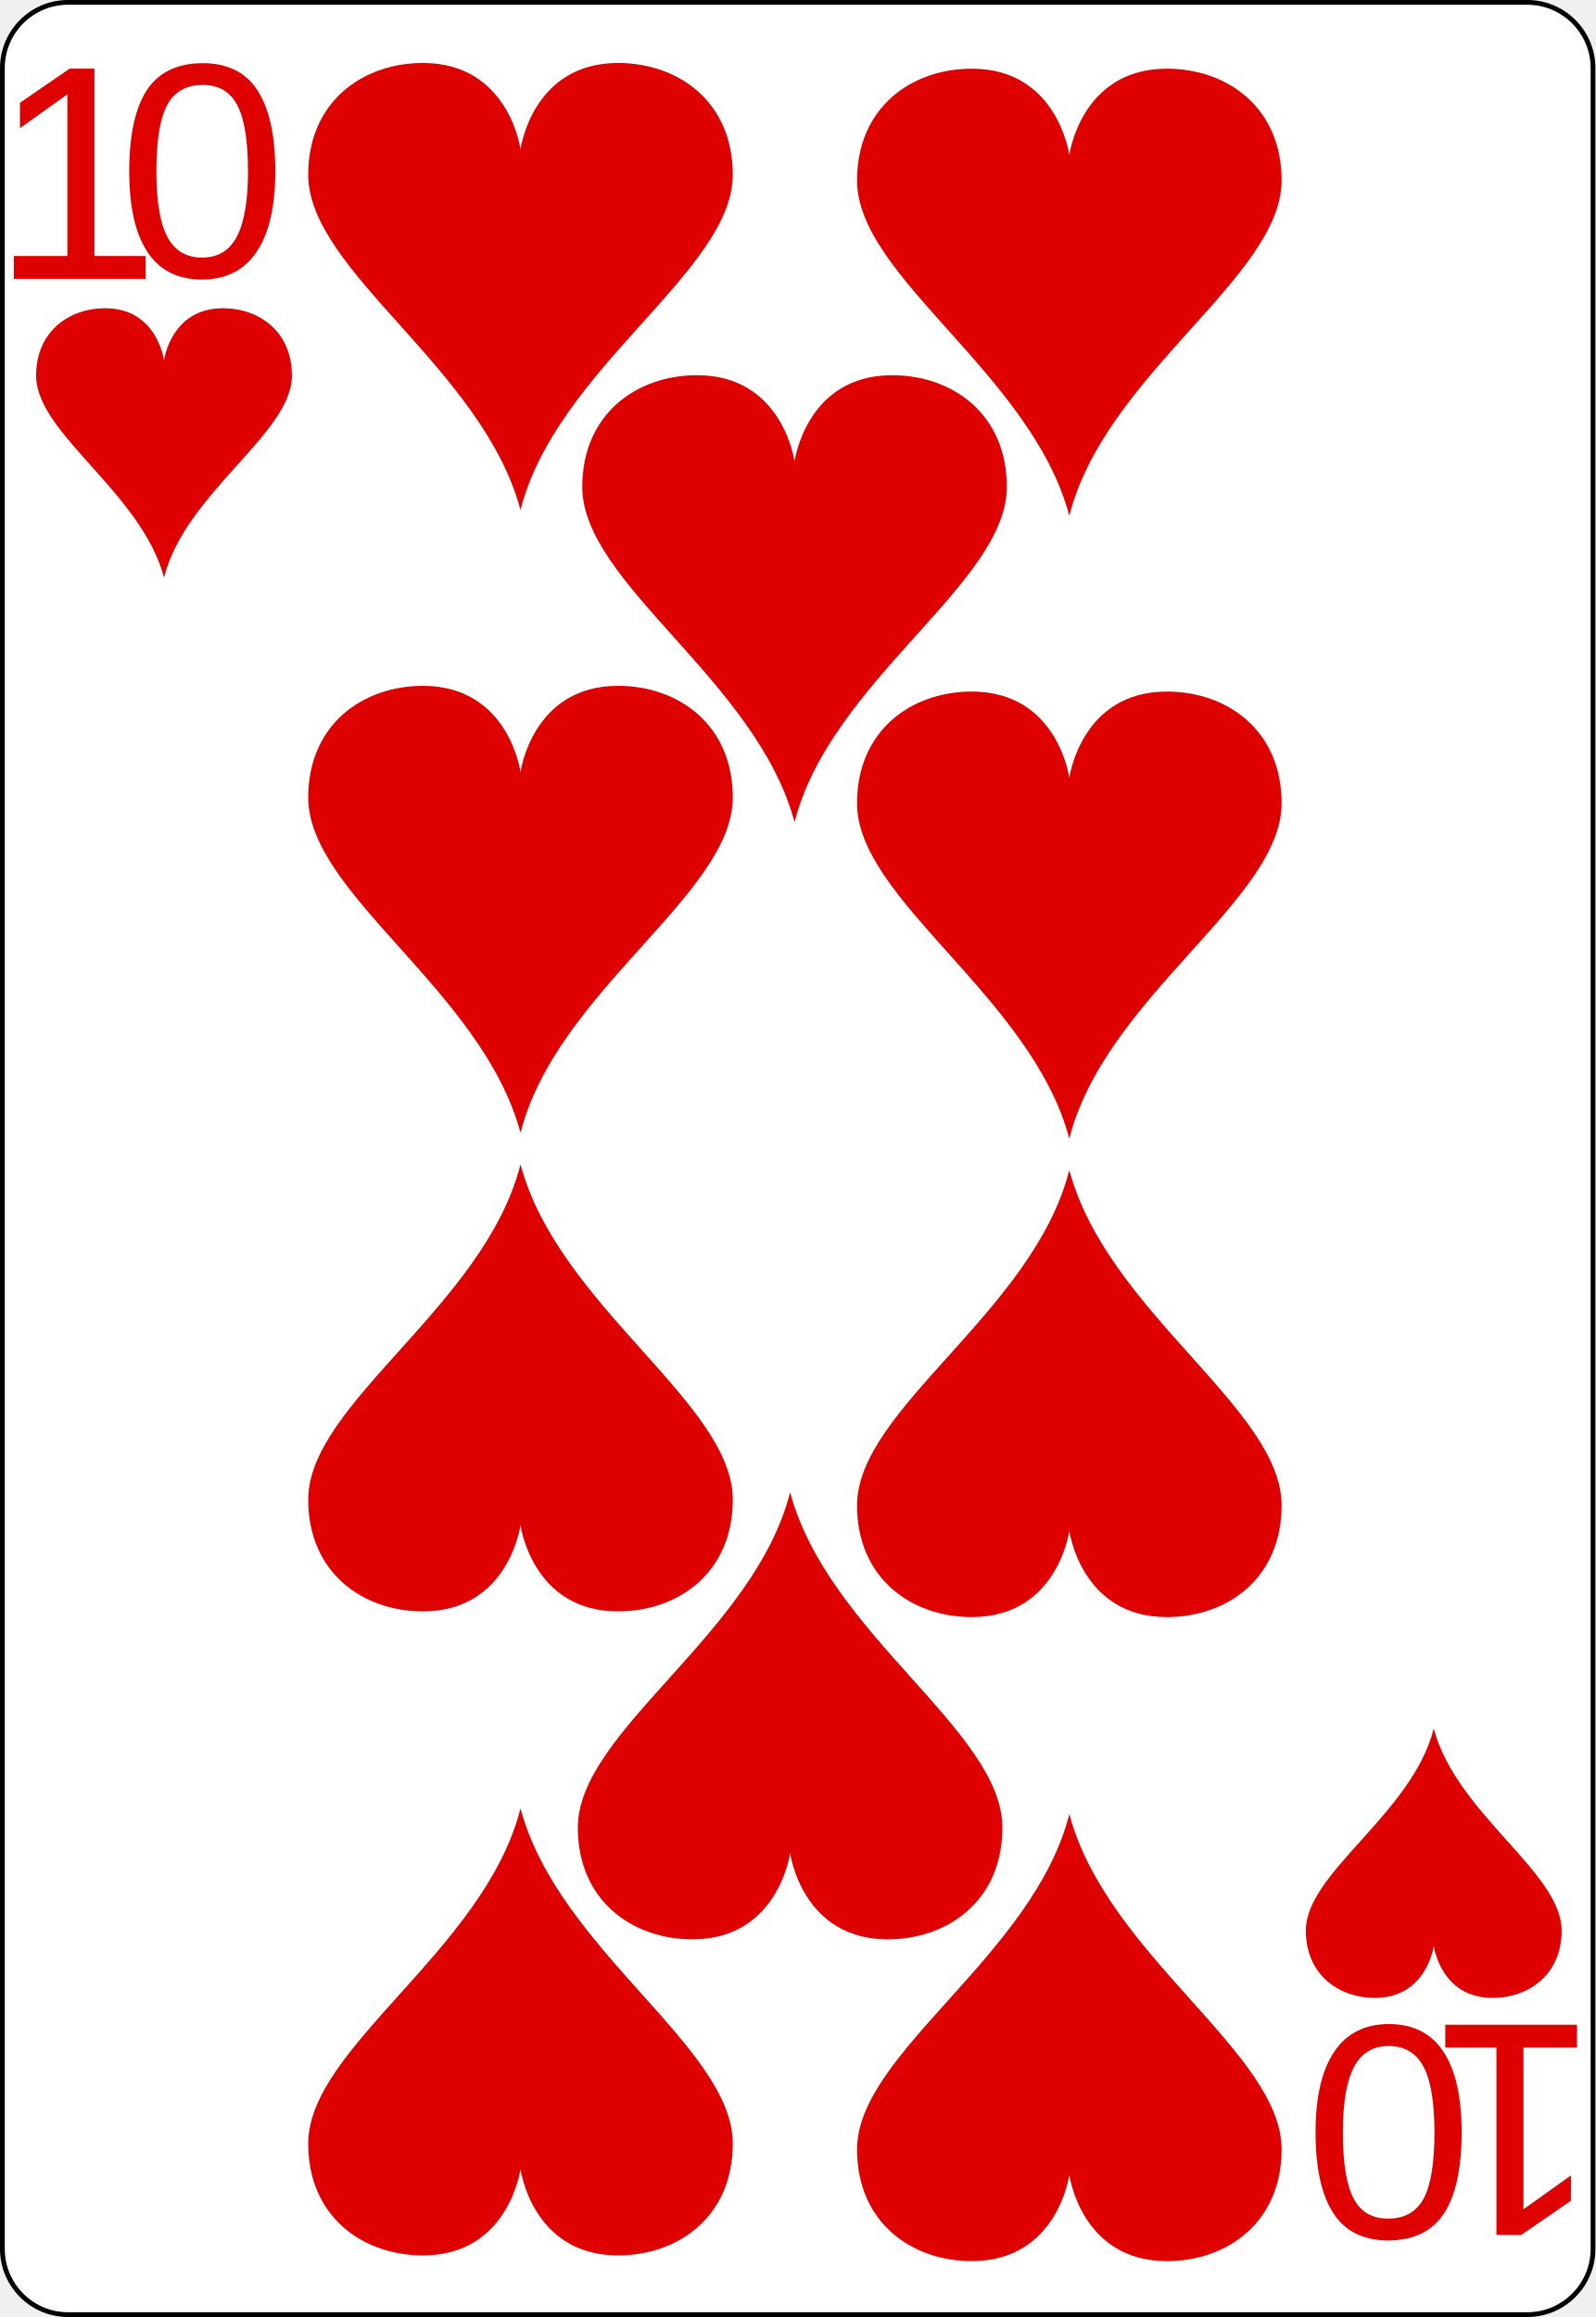
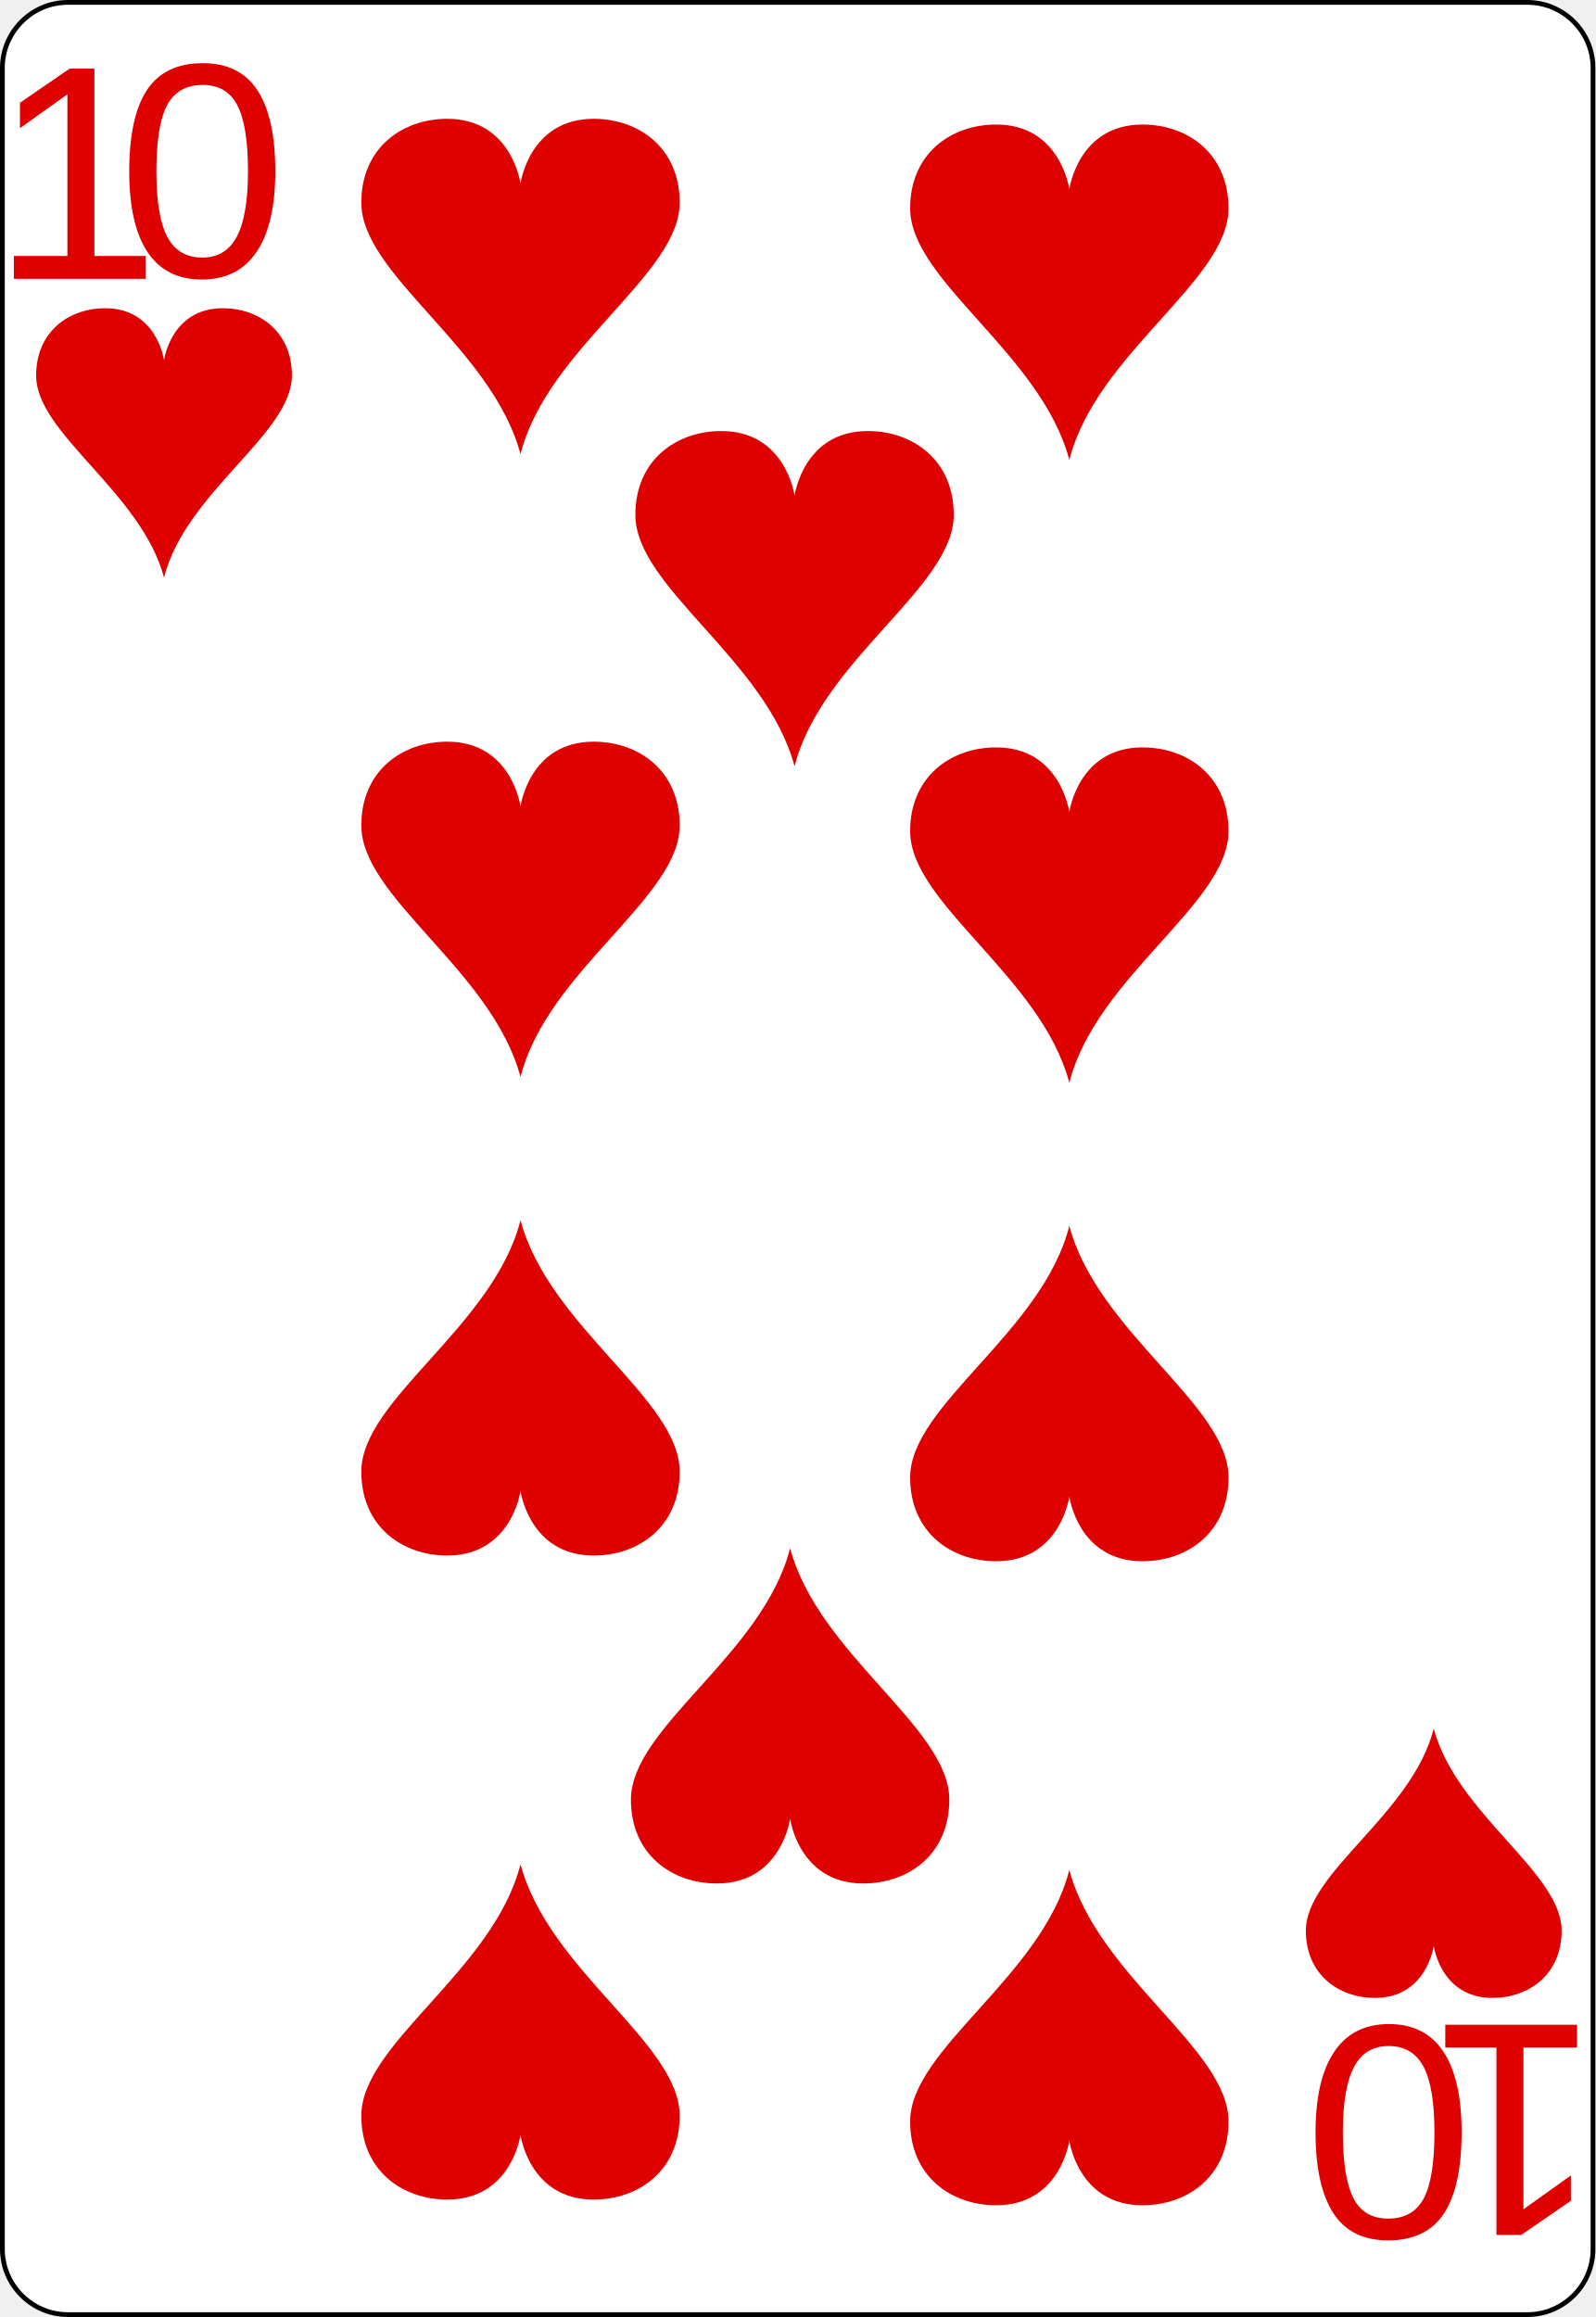
<svg xmlns="http://www.w3.org/2000/svg" xmlns:xlink="http://www.w3.org/1999/xlink" width="167.087pt" height="242.667pt" viewBox="0 0 167.087 242.667" xml:space="preserve" id="svg2" version="1.1">
  <defs id="defs41">
    <radialGradient xlink:href="#linearGradient3773" id="radialGradient3781" cx="-0.158" cy="-8.835" fx="-0.158" fy="-8.835" r="8" gradientTransform="matrix(-1.584269,-0.02349808,0.03071979,-2.477574,-0.2485638,-26.71351)" gradientUnits="userSpaceOnUse" />
    <linearGradient id="linearGradient3773">
      <stop style="stop-color:#000000;stop-opacity:1;" offset="0" id="stop3775" />
      <stop style="stop-color:#000000;stop-opacity:0.649;" offset="1" id="stop3777" />
    </linearGradient>
    <radialGradient xlink:href="#linearGradient3773" id="radialGradient3957" cx="-0.158" cy="-8.835" fx="-0.158" fy="-8.835" r="8" gradientTransform="matrix(-1.584269,-0.02349808,0.03071979,-2.477574,-0.2485638,-26.71351)" gradientUnits="userSpaceOnUse" />
    <linearGradient id="linearGradient3959">
      <stop style="stop-color:#000000;stop-opacity:1;" offset="0" id="stop3961" />
      <stop style="stop-color:#000000;stop-opacity:0.649;" offset="1" id="stop3963" />
    </linearGradient>
    <radialGradient r="81.903" fy="509.476" fx="168.025" cy="509.476" cx="168.025" gradientTransform="matrix(1.25656,-0.7774064,0.3366382,0.5361257,-221.2021,359.2426)" gradientUnits="userSpaceOnUse" id="radialGradient3975" xlink:href="#linearGradient3784-4" />
    <linearGradient id="linearGradient3784-4">
      <stop style="stop-color:#ffffff;stop-opacity:0.435;" offset="0" id="stop3786-8" />
      <stop style="stop-color:#000000;stop-opacity:0;" offset="1" id="stop3788-6" />
    </linearGradient>
    <radialGradient xlink:href="#linearGradient3784-4-5" id="radialGradient3929" gradientUnits="userSpaceOnUse" gradientTransform="matrix(1.25656,-0.7774064,0.3366382,0.5361257,-221.2021,359.2426)" cx="168.025" cy="509.476" fx="168.025" fy="509.476" r="81.903" />
    <linearGradient id="linearGradient3784-4-5">
      <stop style="stop-color:#ffffff;stop-opacity:0.489;" offset="0" id="stop3786-8-0" />
      <stop style="stop-color:#000000;stop-opacity:0;" offset="1" id="stop3788-6-3" />
    </linearGradient>
    <radialGradient xlink:href="#linearGradient3784-4-1" id="radialGradient3927" gradientUnits="userSpaceOnUse" gradientTransform="matrix(1.25656,-0.7774064,0.3366382,0.5361257,-221.2021,359.2426)" cx="168.025" cy="509.476" fx="168.025" fy="509.476" r="81.903" />
    <linearGradient id="linearGradient3784-4-1">
      <stop style="stop-color:#ffffff;stop-opacity:0.237;" offset="0" id="stop3786-8-03" />
      <stop style="stop-color:#000000;stop-opacity:0;" offset="1" id="stop3788-6-6" />
    </linearGradient>
    <radialGradient xlink:href="#linearGradient3768" id="radialGradient3776" cx="-0.206" cy="-4.579" fx="-0.206" fy="-4.579" r="8" gradientTransform="matrix(-1,0,0,-1.720176,-0.4120407,-13.02719)" gradientUnits="userSpaceOnUse" />
    <linearGradient id="linearGradient3768">
      <stop style="stop-color:#df0000;stop-opacity:1;" offset="0" id="stop3770" />
      <stop style="stop-color:#df0000;stop-opacity:0.672;" offset="1" id="stop3772" />
    </linearGradient>
    <radialGradient r="81.903" fy="511.223" fx="171.487" cy="511.223" cx="171.487" gradientTransform="matrix(1.152989,-0.6739155,0.3948202,0.6754904,-233.6326,270.4008)" gradientUnits="userSpaceOnUse" id="radialGradient4013" xlink:href="#linearGradient3784-4-6" />
    <linearGradient id="linearGradient3784-4-6">
      <stop style="stop-color:#ffffff;stop-opacity:0.313;" offset="0" id="stop3786-8-8" />
      <stop style="stop-color:#000000;stop-opacity:0;" offset="1" id="stop3788-6-8" />
    </linearGradient>
    <radialGradient r="81.903" fy="492.632" fx="159.354" cy="492.632" cx="159.354" gradientTransform="matrix(1.089478,-0.715138,0.4464527,0.6562658,-244.9333,290.9185)" gradientUnits="userSpaceOnUse" id="radialGradient4013-8" xlink:href="#linearGradient3784-4-2" />
    <linearGradient id="linearGradient3784-4-2">
      <stop style="stop-color:#ffffff;stop-opacity:0.29;" offset="0" id="stop3786-8-1" />
      <stop style="stop-color:#000000;stop-opacity:0;" offset="1" id="stop3788-6-5" />
    </linearGradient>
    <radialGradient r="81.903" fy="492.632" fx="159.354" cy="492.632" cx="159.354" gradientTransform="matrix(1.089478,-0.715138,0.4464527,0.6562658,-244.9333,290.9185)" gradientUnits="userSpaceOnUse" id="radialGradient3073" xlink:href="#linearGradient3784-4-2" />
  </defs>
  <g id="Layer_x0020_1" style="fill-rule:nonzero;clip-rule:nonzero;stroke:#000000;stroke-miterlimit:4;">
    <path style="fill:#FFFFFF;stroke-width:0.5;" d="M166.837,235.548c0,3.777-3.087,6.869-6.871,6.869H7.111c-3.775,0-6.861-3.092-6.861-6.869V7.12C0.25,3.343,3.336,0.25,7.111,0.25h152.855    c3.784,0,6.871,3.093,6.871,6.87v228.428z" id="path5" />
    <g style="stroke:none;" id="g7">
      <g id="g9">
				
			</g>
    </g>
    <g id="g15">
			
		</g>
    <g id="g19">
			
		</g>
    <g style="stroke:none;" id="g23">
      <g id="g25">
				
			</g>
    </g>
    <g style="stroke:none;" id="g31">
      <g id="g33">
				
			</g>
    </g>
  </g>
  <text xml:space="preserve" style="font-size:32px;font-style:normal;font-weight:normal;line-height:125%;letter-spacing:0px;word-spacing:0px;fill:#df0000;fill-opacity:1;stroke:none;font-family:Bitstream Vera Sans" x="-0.987" y="29.203" id="text3788">
    <tspan id="tspan3790" x="-0.987" y="29.203" style="font-style:normal;font-variant:normal;font-weight:normal;font-stretch:normal;fill:#df0000;fill-opacity:1;font-family:Arial;-inkscape-font-specification:Arial">1</tspan>
  </text>
  <g transform="matrix(1.674307,0,0,1.566992,17.17751,46.38532)" id="layer1-9-6" style="fill:#df0000;fill-opacity:1">
    <path style="fill:#df0000;fill-opacity:1" id="hl-8" d="M 3.676,-9 C 0.433,-9 0,-5.523 0,-5.523 0,-5.523 -0.433,-9 -3.676,-9 -5.946,-9 -8,-7.441 -8,-4.5 -8,-0.614 -1.421,3.294 0,9 1.352,3.299 8,-0.614 8,-4.5 8,-7.441 5.946,-9 3.676,-9 z" />
  </g>
  <g transform="matrix(-1.674307,0,0,-1.566992,150.156,195.1431)" id="layer1-9-6-5" style="fill:#df0000;fill-opacity:1">
    <path style="fill:#df0000;fill-opacity:1" id="hl-8-1" d="M 3.676,-9 C 0.433,-9 0,-5.523 0,-5.523 0,-5.523 -0.433,-9 -3.676,-9 -5.946,-9 -8,-7.441 -8,-4.5 -8,-0.614 -1.421,3.294 0,9 1.352,3.299 8,-0.614 8,-4.5 8,-7.441 5.946,-9 3.676,-9 z" />
  </g>
-   <g transform="matrix(2.779008,0,0,2.600887,54.51227,30.00377)" id="layer1-9-6-8" style="fill:#df0000;fill-opacity:1">
+   <g transform="matrix(2.084,0,0,1.951,54.51227,30.00377)" id="layer1-9-6-8" style="fill:#df0000;fill-opacity:1">
    <path style="fill:#df0000;fill-opacity:1" id="hl-8-8" d="M 3.676,-9 C 0.433,-9 0,-5.523 0,-5.523 0,-5.523 -0.433,-9 -3.676,-9 -5.946,-9 -8,-7.441 -8,-4.5 -8,-0.614 -1.421,3.294 0,9 1.352,3.299 8,-0.614 8,-4.5 8,-7.441 5.946,-9 3.676,-9 z" />
  </g>
-   <g transform="matrix(-2.779008,0,0,-2.600887,54.51227,212.8062)" id="layer1-9-6-8-9" style="fill:#df0000;fill-opacity:1">
+   <g transform="matrix(-2.084,0,0,-1.951,54.51227,212.8062)" id="layer1-9-6-8-9" style="fill:#df0000;fill-opacity:1">
    <path style="fill:#df0000;fill-opacity:1" id="hl-8-8-5" d="M 3.676,-9 C 0.433,-9 0,-5.523 0,-5.523 0,-5.523 -0.433,-9 -3.676,-9 -5.946,-9 -8,-7.441 -8,-4.5 -8,-0.614 -1.421,3.294 0,9 1.352,3.299 8,-0.614 8,-4.5 8,-7.441 5.946,-9 3.676,-9 z" />
  </g>
-   <g transform="matrix(2.779008,0,0,2.600887,54.51227,95.23862)" id="layer1-9-6-8-8" style="fill:#df0000;fill-opacity:1">
+   <g transform="matrix(2.084,0,0,1.951,54.51227,95.23862)" id="layer1-9-6-8-8" style="fill:#df0000;fill-opacity:1">
    <path style="fill:#df0000;fill-opacity:1" id="hl-8-8-8" d="M 3.676,-9 C 0.433,-9 0,-5.523 0,-5.523 0,-5.523 -0.433,-9 -3.676,-9 -5.946,-9 -8,-7.441 -8,-4.5 -8,-0.614 -1.421,3.294 0,9 1.352,3.299 8,-0.614 8,-4.5 8,-7.441 5.946,-9 3.676,-9 z" />
  </g>
-   <g transform="matrix(-2.779008,0,0,-2.600887,54.51227,145.356)" id="layer1-9-6-8-884-8" style="fill:#df0000;fill-opacity:1">
+   <g transform="matrix(-2.084,0,0,-1.951,54.51227,145.356)" id="layer1-9-6-8-884-8" style="fill:#df0000;fill-opacity:1">
    <path style="fill:#df0000;fill-opacity:1" id="hl-8-8-3-8" d="M 3.676,-9 C 0.433,-9 0,-5.523 0,-5.523 0,-5.523 -0.433,-9 -3.676,-9 -5.946,-9 -8,-7.441 -8,-4.5 -8,-0.614 -1.421,3.294 0,9 1.352,3.299 8,-0.614 8,-4.5 8,-7.441 5.946,-9 3.676,-9 z" />
  </g>
-   <g transform="matrix(2.779008,0,0,2.600887,111.9909,30.60254)" id="layer1-9-6-8-7" style="fill:#df0000;fill-opacity:1">
+   <g transform="matrix(2.084,0,0,1.951,111.9909,30.60254)" id="layer1-9-6-8-7" style="fill:#df0000;fill-opacity:1">
    <path style="fill:#df0000;fill-opacity:1" id="hl-8-8-1" d="M 3.676,-9 C 0.433,-9 0,-5.523 0,-5.523 0,-5.523 -0.433,-9 -3.676,-9 -5.946,-9 -8,-7.441 -8,-4.5 -8,-0.614 -1.421,3.294 0,9 1.352,3.299 8,-0.614 8,-4.5 8,-7.441 5.946,-9 3.676,-9 z" />
  </g>
-   <g transform="matrix(-2.779008,0,0,-2.600887,111.9909,213.4049)" id="layer1-9-6-8-9-7" style="fill:#df0000;fill-opacity:1">
+   <g transform="matrix(-2.084,0,0,-1.951,111.9909,213.4049)" id="layer1-9-6-8-9-7" style="fill:#df0000;fill-opacity:1">
    <path style="fill:#df0000;fill-opacity:1" id="hl-8-8-5-2" d="M 3.676,-9 C 0.433,-9 0,-5.523 0,-5.523 0,-5.523 -0.433,-9 -3.676,-9 -5.946,-9 -8,-7.441 -8,-4.5 -8,-0.614 -1.421,3.294 0,9 1.352,3.299 8,-0.614 8,-4.5 8,-7.441 5.946,-9 3.676,-9 z" />
  </g>
-   <g transform="matrix(2.779008,0,0,2.600887,111.9909,95.8374)" id="layer1-9-6-8-8-7" style="fill:#df0000;fill-opacity:1">
+   <g transform="matrix(2.084,0,0,1.951,111.9909,95.8374)" id="layer1-9-6-8-8-7" style="fill:#df0000;fill-opacity:1">
    <path style="fill:#df0000;fill-opacity:1" id="hl-8-8-8-2" d="M 3.676,-9 C 0.433,-9 0,-5.523 0,-5.523 0,-5.523 -0.433,-9 -3.676,-9 -5.946,-9 -8,-7.441 -8,-4.5 -8,-0.614 -1.421,3.294 0,9 1.352,3.299 8,-0.614 8,-4.5 8,-7.441 5.946,-9 3.676,-9 z" />
  </g>
-   <g transform="matrix(-2.779008,0,0,-2.600887,111.9909,145.9548)" id="layer1-9-6-8-884-8-2" style="fill:#df0000;fill-opacity:1">
+   <g transform="matrix(-2.084,0,0,-1.951,111.9909,145.9548)" id="layer1-9-6-8-884-8-2" style="fill:#df0000;fill-opacity:1">
    <path style="fill:#df0000;fill-opacity:1" id="hl-8-8-3-8-6" d="M 3.676,-9 C 0.433,-9 0,-5.523 0,-5.523 0,-5.523 -0.433,-9 -3.676,-9 -5.946,-9 -8,-7.441 -8,-4.5 -8,-0.614 -1.421,3.294 0,9 1.352,3.299 8,-0.614 8,-4.5 8,-7.441 5.946,-9 3.676,-9 z" />
  </g>
-   <g transform="matrix(2.779008,0,0,2.600887,83.21339,62.70455)" id="layer1-9-6-8-91" style="fill:#df0000;fill-opacity:1">
+   <g transform="matrix(2.084,0,0,1.951,83.21339,62.70455)" id="layer1-9-6-8-91" style="fill:#df0000;fill-opacity:1">
    <path style="fill:#df0000;fill-opacity:1" id="hl-8-8-7" d="M 3.676,-9 C 0.433,-9 0,-5.523 0,-5.523 0,-5.523 -0.433,-9 -3.676,-9 -5.946,-9 -8,-7.441 -8,-4.5 -8,-0.614 -1.421,3.294 0,9 1.352,3.299 8,-0.614 8,-4.5 8,-7.441 5.946,-9 3.676,-9 z" />
  </g>
-   <g transform="matrix(-2.779008,0,0,-2.600887,82.74851,179.7029)" id="layer1-9-6-8-9-6" style="fill:#df0000;fill-opacity:1">
+   <g transform="matrix(-2.084,0,0,-1.951,82.74851,179.7029)" id="layer1-9-6-8-9-6" style="fill:#df0000;fill-opacity:1">
    <path style="fill:#df0000;fill-opacity:1" id="hl-8-8-5-8" d="M 3.676,-9 C 0.433,-9 0,-5.523 0,-5.523 0,-5.523 -0.433,-9 -3.676,-9 -5.946,-9 -8,-7.441 -8,-4.5 -8,-0.614 -1.421,3.294 0,9 1.352,3.299 8,-0.614 8,-4.5 8,-7.441 5.946,-9 3.676,-9 z" />
  </g>
  <text xml:space="preserve" style="font-size:32px;font-style:normal;font-weight:normal;line-height:125%;letter-spacing:0px;word-spacing:0px;fill:#df0000;fill-opacity:1;stroke:none;font-family:Bitstream Vera Sans" x="12.287" y="28.96" id="text3788-43">
    <tspan id="tspan3790-1" x="12.287" y="28.96" style="font-style:normal;font-variant:normal;font-weight:normal;font-stretch:normal;fill:#df0000;fill-opacity:1;font-family:Arial;-inkscape-font-specification:Arial">0</tspan>
  </text>
  <text xml:space="preserve" style="font-size:32px;font-style:normal;font-weight:normal;line-height:125%;letter-spacing:0px;word-spacing:0px;fill:#df0000;fill-opacity:1;stroke:none;font-family:Bitstream Vera Sans" x="-167.598" y="-212.06" id="text3788-7" transform="scale(-1,-1)">
    <tspan id="tspan3790-5" x="-167.598" y="-212.06" style="font-style:normal;font-variant:normal;font-weight:normal;font-stretch:normal;fill:#df0000;fill-opacity:1;font-family:Arial;-inkscape-font-specification:Arial">1</tspan>
  </text>
  <text xml:space="preserve" style="font-size:32px;font-style:normal;font-weight:normal;line-height:125%;letter-spacing:0px;word-spacing:0px;fill:#df0000;fill-opacity:1;stroke:none;font-family:Bitstream Vera Sans" x="-154.324" y="-212.302" id="text3788-43-8" transform="scale(-1,-1)">
    <tspan id="tspan3790-1-7" x="-154.324" y="-212.302" style="font-style:normal;font-variant:normal;font-weight:normal;font-stretch:normal;fill:#df0000;fill-opacity:1;font-family:Arial;-inkscape-font-specification:Arial">0</tspan>
  </text>
</svg>
